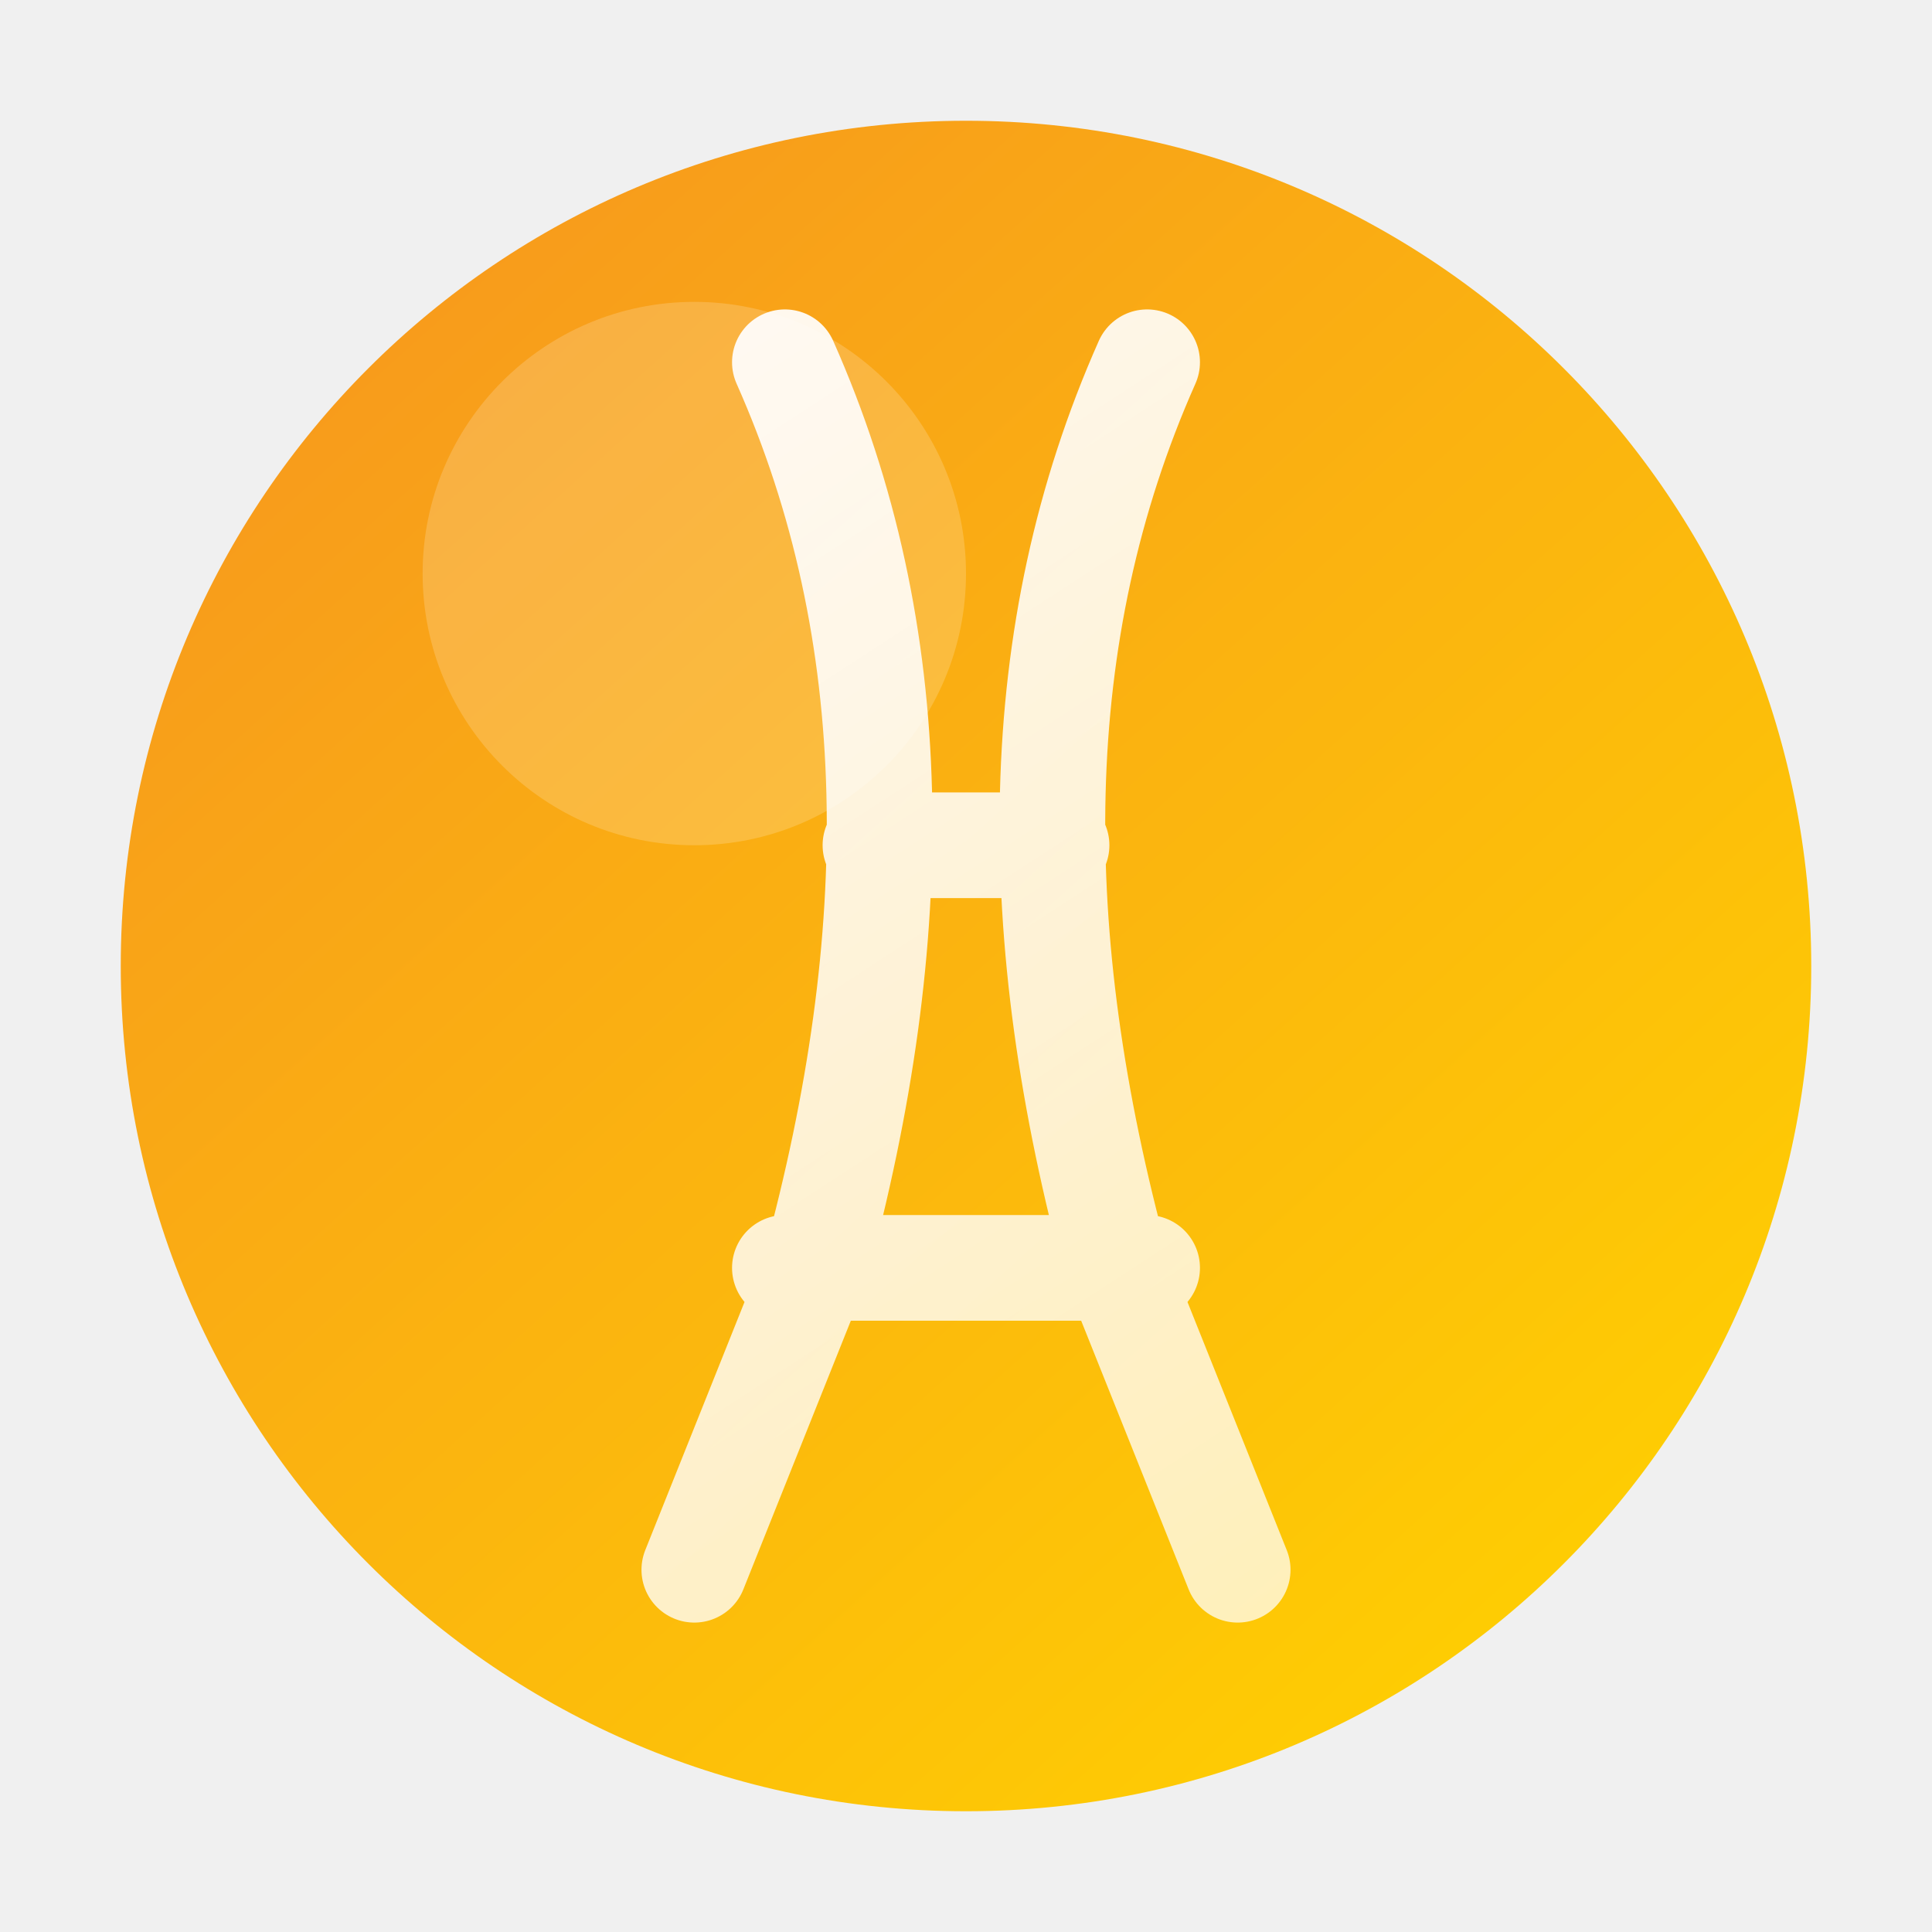
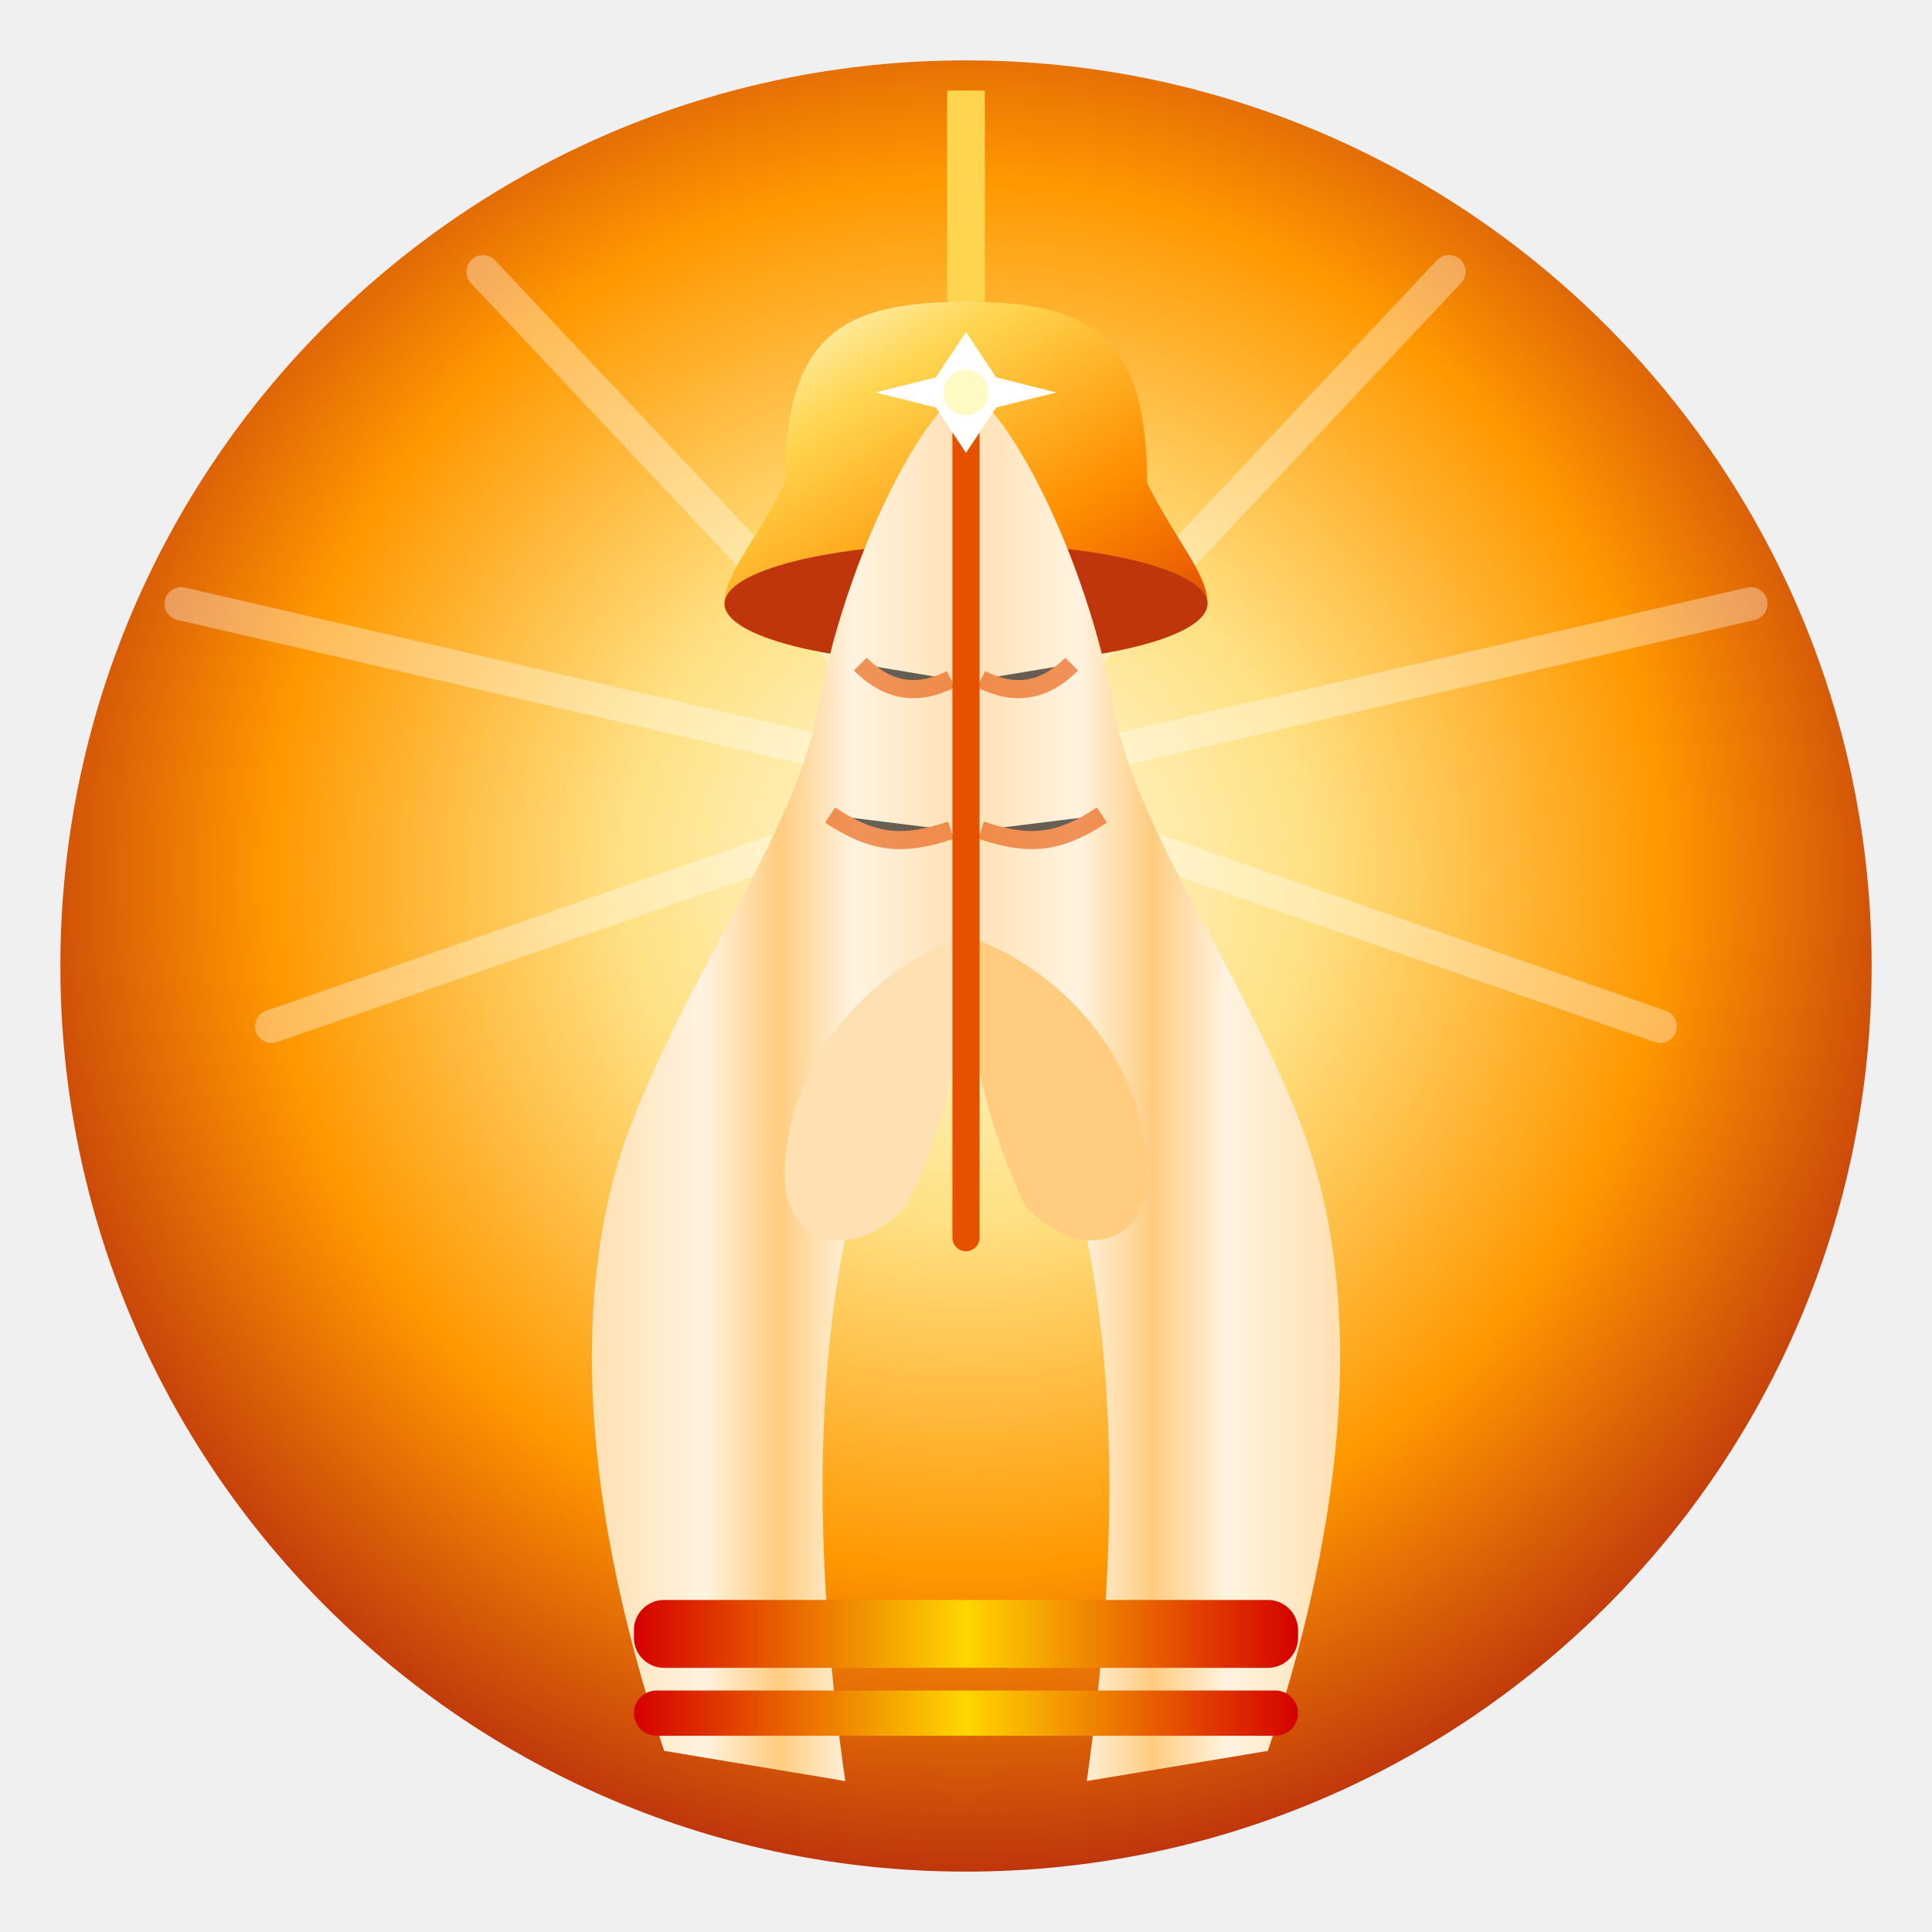
- <svg xmlns="http://www.w3.org/2000/svg" viewBox="0 0 128 128" role="img" aria-label="Prayer">
+ <svg xmlns="http://www.w3.org/2000/svg" viewBox="0 0 128 128" role="img" aria-label="Prayer Namaste">
  <defs>
-     <linearGradient id="bg" x1="18" y1="14" x2="110" y2="116" gradientUnits="userSpaceOnUse">
-       <stop stop-color="#f7971e" />
-       <stop offset="1" stop-color="#ffd200" />
+     <radialGradient id="prayerAura" cx="50%" cy="45%" r="55%">
+       <stop offset="0%" stop-color="#FFFDE7" />
+       <stop offset="35%" stop-color="#FFE082" />
+       <stop offset="70%" stop-color="#FF9800" />
+       <stop offset="100%" stop-color="#BF360C" />
+     </radialGradient>
+     <linearGradient id="prayerSkin" x1="0%" y1="0%" x2="100%" y2="0%">
+       <stop offset="0%" stop-color="#FFE0B2" />
+       <stop offset="30%" stop-color="#FFF3E0" />
+       <stop offset="50%" stop-color="#FFCC80" />
+       <stop offset="70%" stop-color="#FFF3E0" />
+       <stop offset="100%" stop-color="#FFE0B2" />
    </linearGradient>
-     <linearGradient id="shine" x1="30" y1="22" x2="86" y2="108" gradientUnits="userSpaceOnUse">
-       <stop stop-color="#fff" stop-opacity=".95" />
-       <stop offset="1" stop-color="#fff" stop-opacity=".72" />
+     <linearGradient id="handShadow" x1="0%" y1="0%" x2="0%" y2="100%">
+       <stop offset="0%" stop-color="#FFB74D" />
+       <stop offset="100%" stop-color="#E65100" />
+     </linearGradient>
+     <linearGradient id="rakshaThread" x1="0%" y1="0%" x2="100%" y2="0%">
+       <stop offset="0%" stop-color="#D50000" />
+       <stop offset="50%" stop-color="#FFD600" />
+       <stop offset="100%" stop-color="#D50000" />
+     </linearGradient>
+     <linearGradient id="pGold" x1="0%" y1="0%" x2="100%" y2="100%">
+       <stop offset="0%" stop-color="#FFFDE7" />
+       <stop offset="30%" stop-color="#FFD54F" />
+       <stop offset="70%" stop-color="#FF8F00" />
+       <stop offset="100%" stop-color="#E65100" />
    </linearGradient>
  </defs>
-   <circle cx="64" cy="64" r="56" fill="url(#bg)" />
-   <circle cx="46" cy="38" r="18" fill="#fff" opacity=".18" />
-   <path d="M52 24 C60 42 60 62 54 84 L46 104 M76 24 C68 42 68 62 74 84 L82 104 M58 56 H70 M52 84 H76" fill="none" stroke="url(#shine)" stroke-width="7" stroke-linecap="round" stroke-linejoin="round" />
+   <circle cx="64" cy="64" r="60" fill="url(#prayerAura)" />
+   <g opacity="0.35" stroke="#FFFFFF" stroke-width="2.2" stroke-linecap="round">
+     <line x1="64" y1="52" x2="64" y2="12" />
+     <line x1="64" y1="52" x2="32" y2="18" />
+     <line x1="64" y1="52" x2="96" y2="18" />
+     <line x1="64" y1="52" x2="12" y2="40" />
+     <line x1="64" y1="52" x2="116" y2="40" />
+     <line x1="64" y1="52" x2="18" y2="68" />
+     <line x1="64" y1="52" x2="110" y2="68" />
+   </g>
+   <g transform="translate(64, 20)">
+     <line x1="0" y1="-14" x2="0" y2="0" stroke="#FFD54F" stroke-width="2.5" />
+     <path d="M-12 12 C-12 2 -8 0 0 0 C8 0 12 2 12 12 C14 16 16 18 16 20 L-16 20 C-16 18 -14 16 -12 12 Z" fill="url(#pGold)" />
+     <ellipse cx="0" cy="20" rx="16" ry="4" fill="#BF360C" />
+     <circle cx="0" cy="22" r="3" fill="#FFF9C4" />
+   </g>
+   <path d="M64 26 C62 26 56 36 54 48 C52 56 46 64 42 74 C38 84 38 98 44 116 L56 118 C54 104 54 92 56 82 C58 74 62 66 64 62 Z" fill="url(#prayerSkin)" />
+   <path d="M64 62 C58 64 52 70 52 78 C52 82 56 84 60 80 C62 76 64 70 64 62 Z" fill="#FFE0B2" />
+   <path d="M64 26 C66 26 72 36 74 48 C76 56 82 64 86 74 C90 84 90 98 84 116 L72 118 C74 104 74 92 72 82 C70 74 66 66 64 62 Z" fill="url(#prayerSkin)" />
+   <path d="M64 62 C70 64 76 70 76 78 C76 82 72 84 68 80 C66 76 64 70 64 62 Z" fill="#FFCC80" />
+   <line x1="64" y1="26" x2="64" y2="82" stroke="#E65100" stroke-width="1.8" stroke-linecap="round" />
+   <g stroke="#E65100" stroke-width="1.2" opacity="0.6">
+     <path d="M57 44 C59 46 61 46 63 45" />
+     <path d="M65 45 C67 46 69 46 71 44" />
+     <path d="M55 54 C58 56 60 56 63 55" />
+     <path d="M65 55 C68 56 70 56 73 54" />
+   </g>
+   <rect x="42" y="106" width="44" height="4.5" rx="2" fill="url(#rakshaThread)" />
+   <rect x="42" y="112" width="44" height="3" rx="1.5" fill="url(#rakshaThread)" />
+   <polygon points="64,22 66,25 70,26 66,27 64,30 62,27 58,26 62,25" fill="#FFFFFF" />
+   <circle cx="64" cy="26" r="1.5" fill="#FFF9C4" />
</svg>
